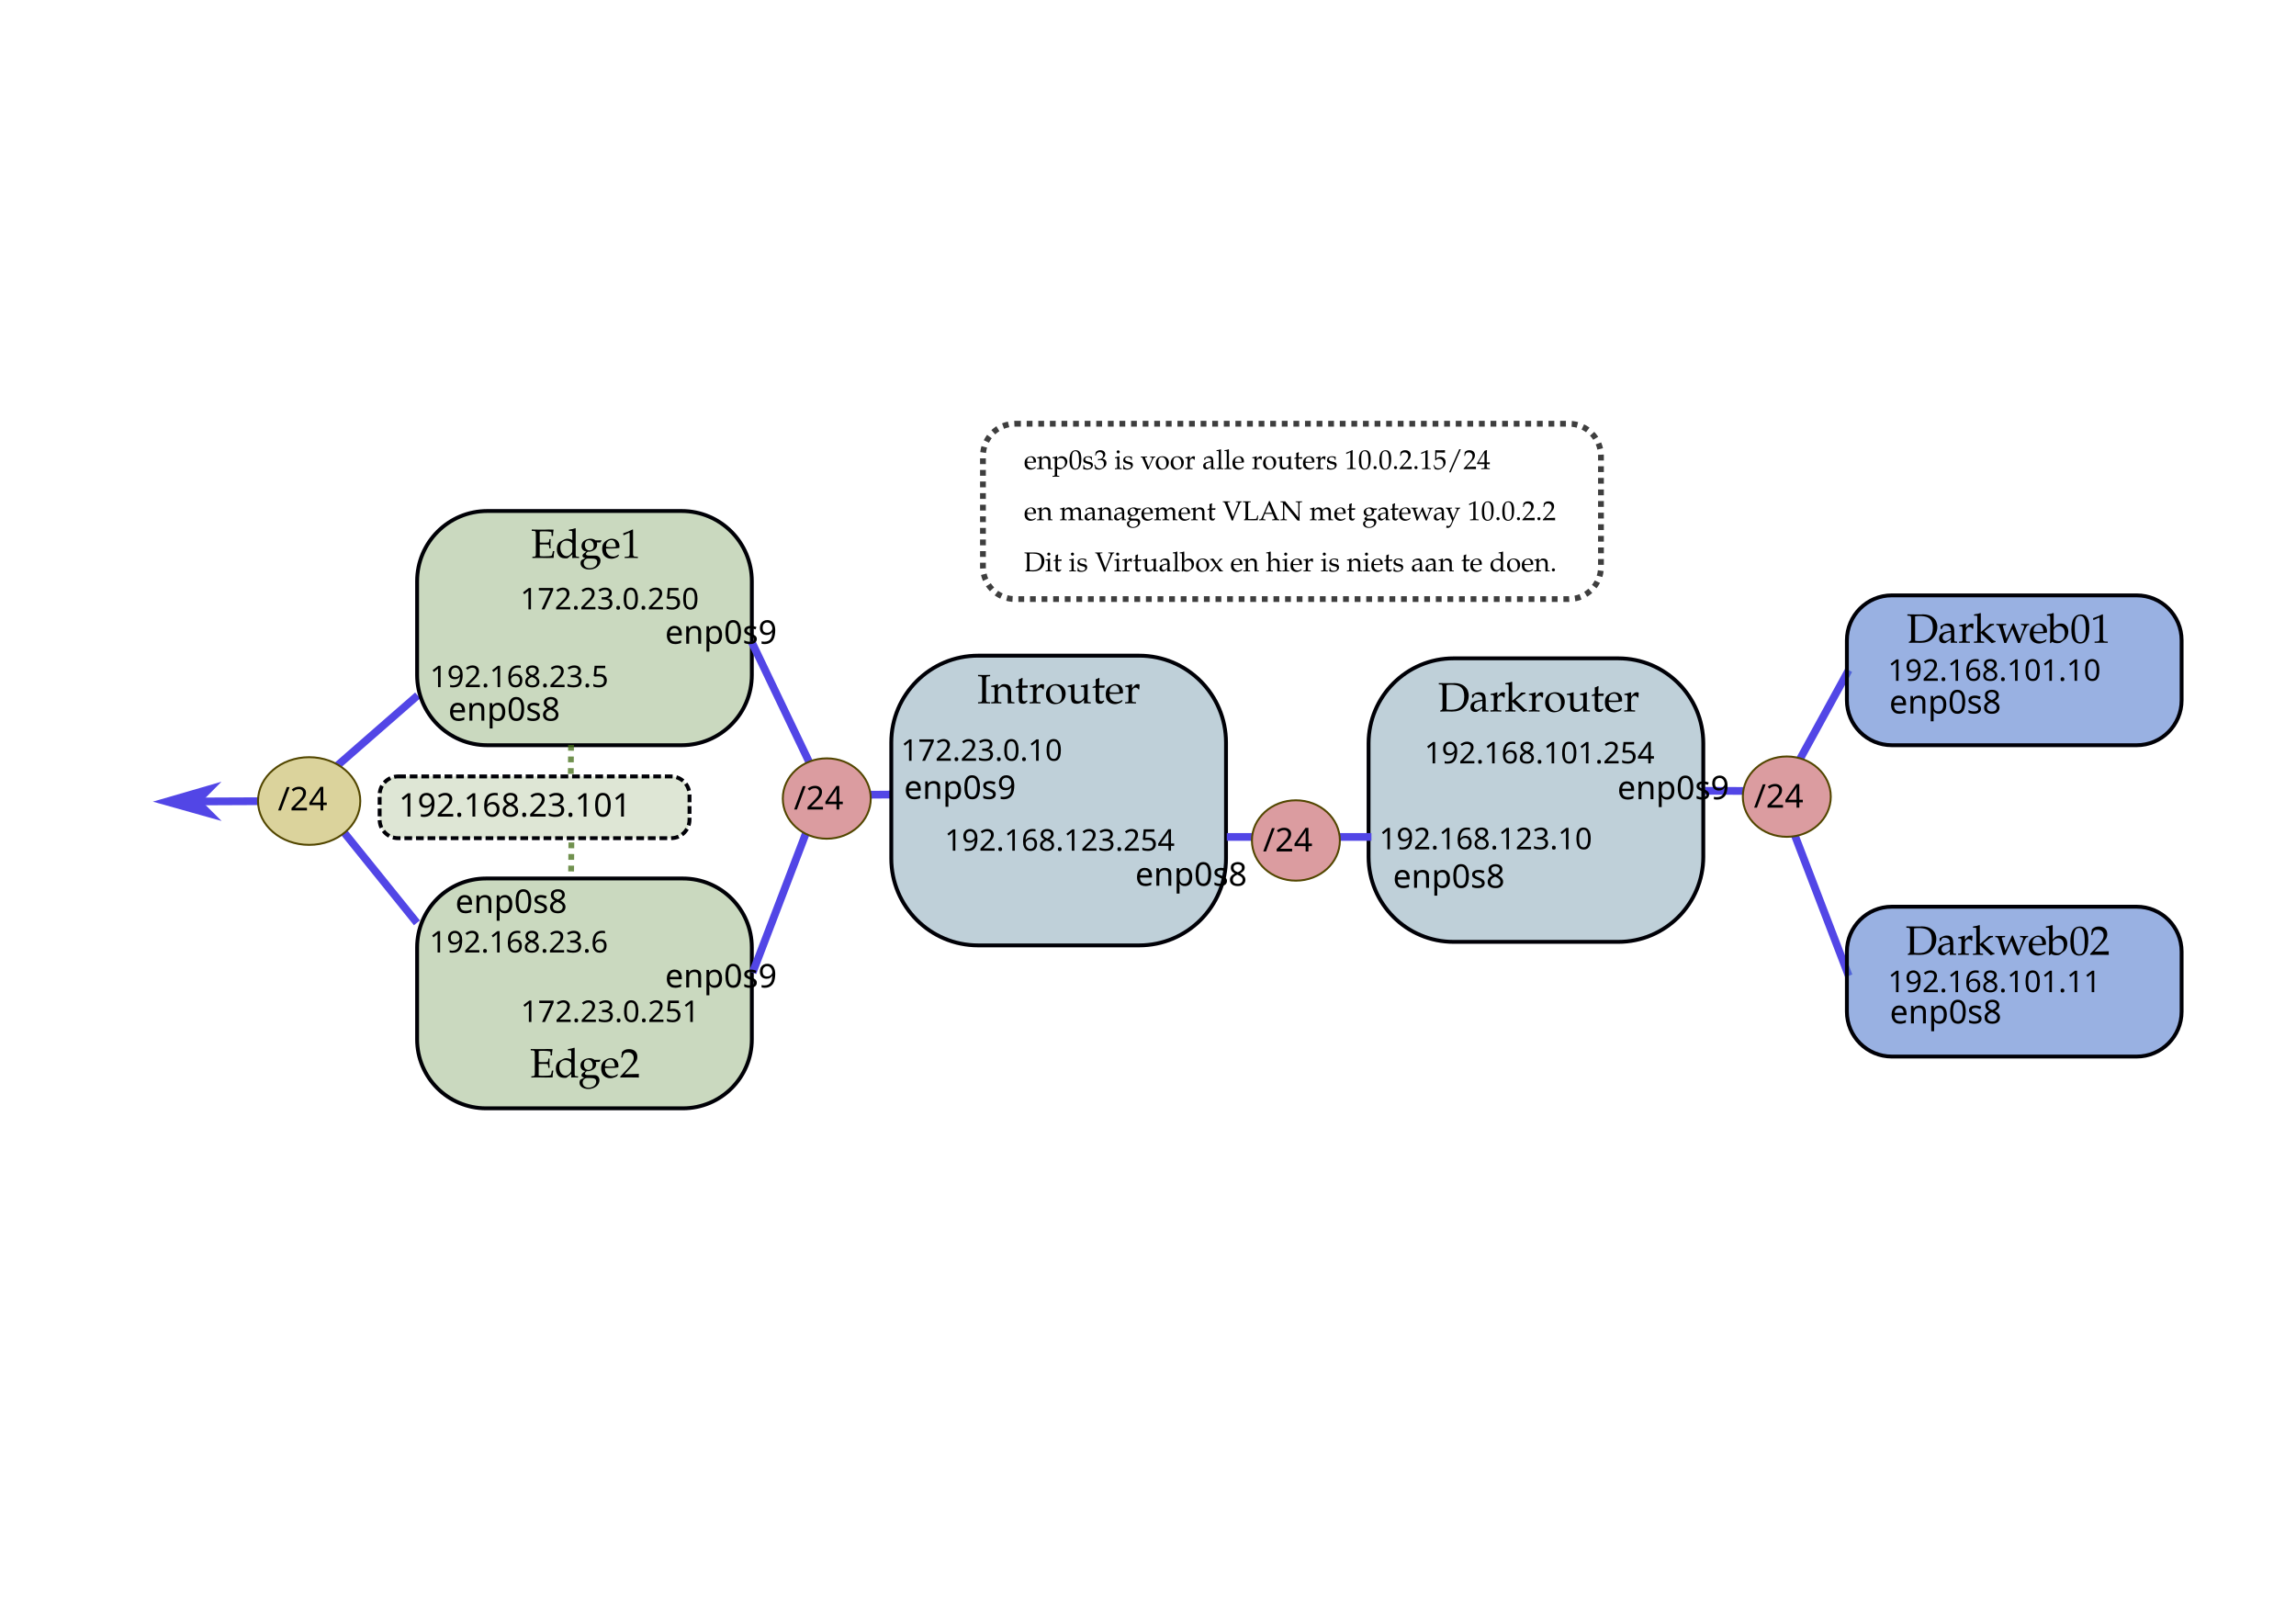
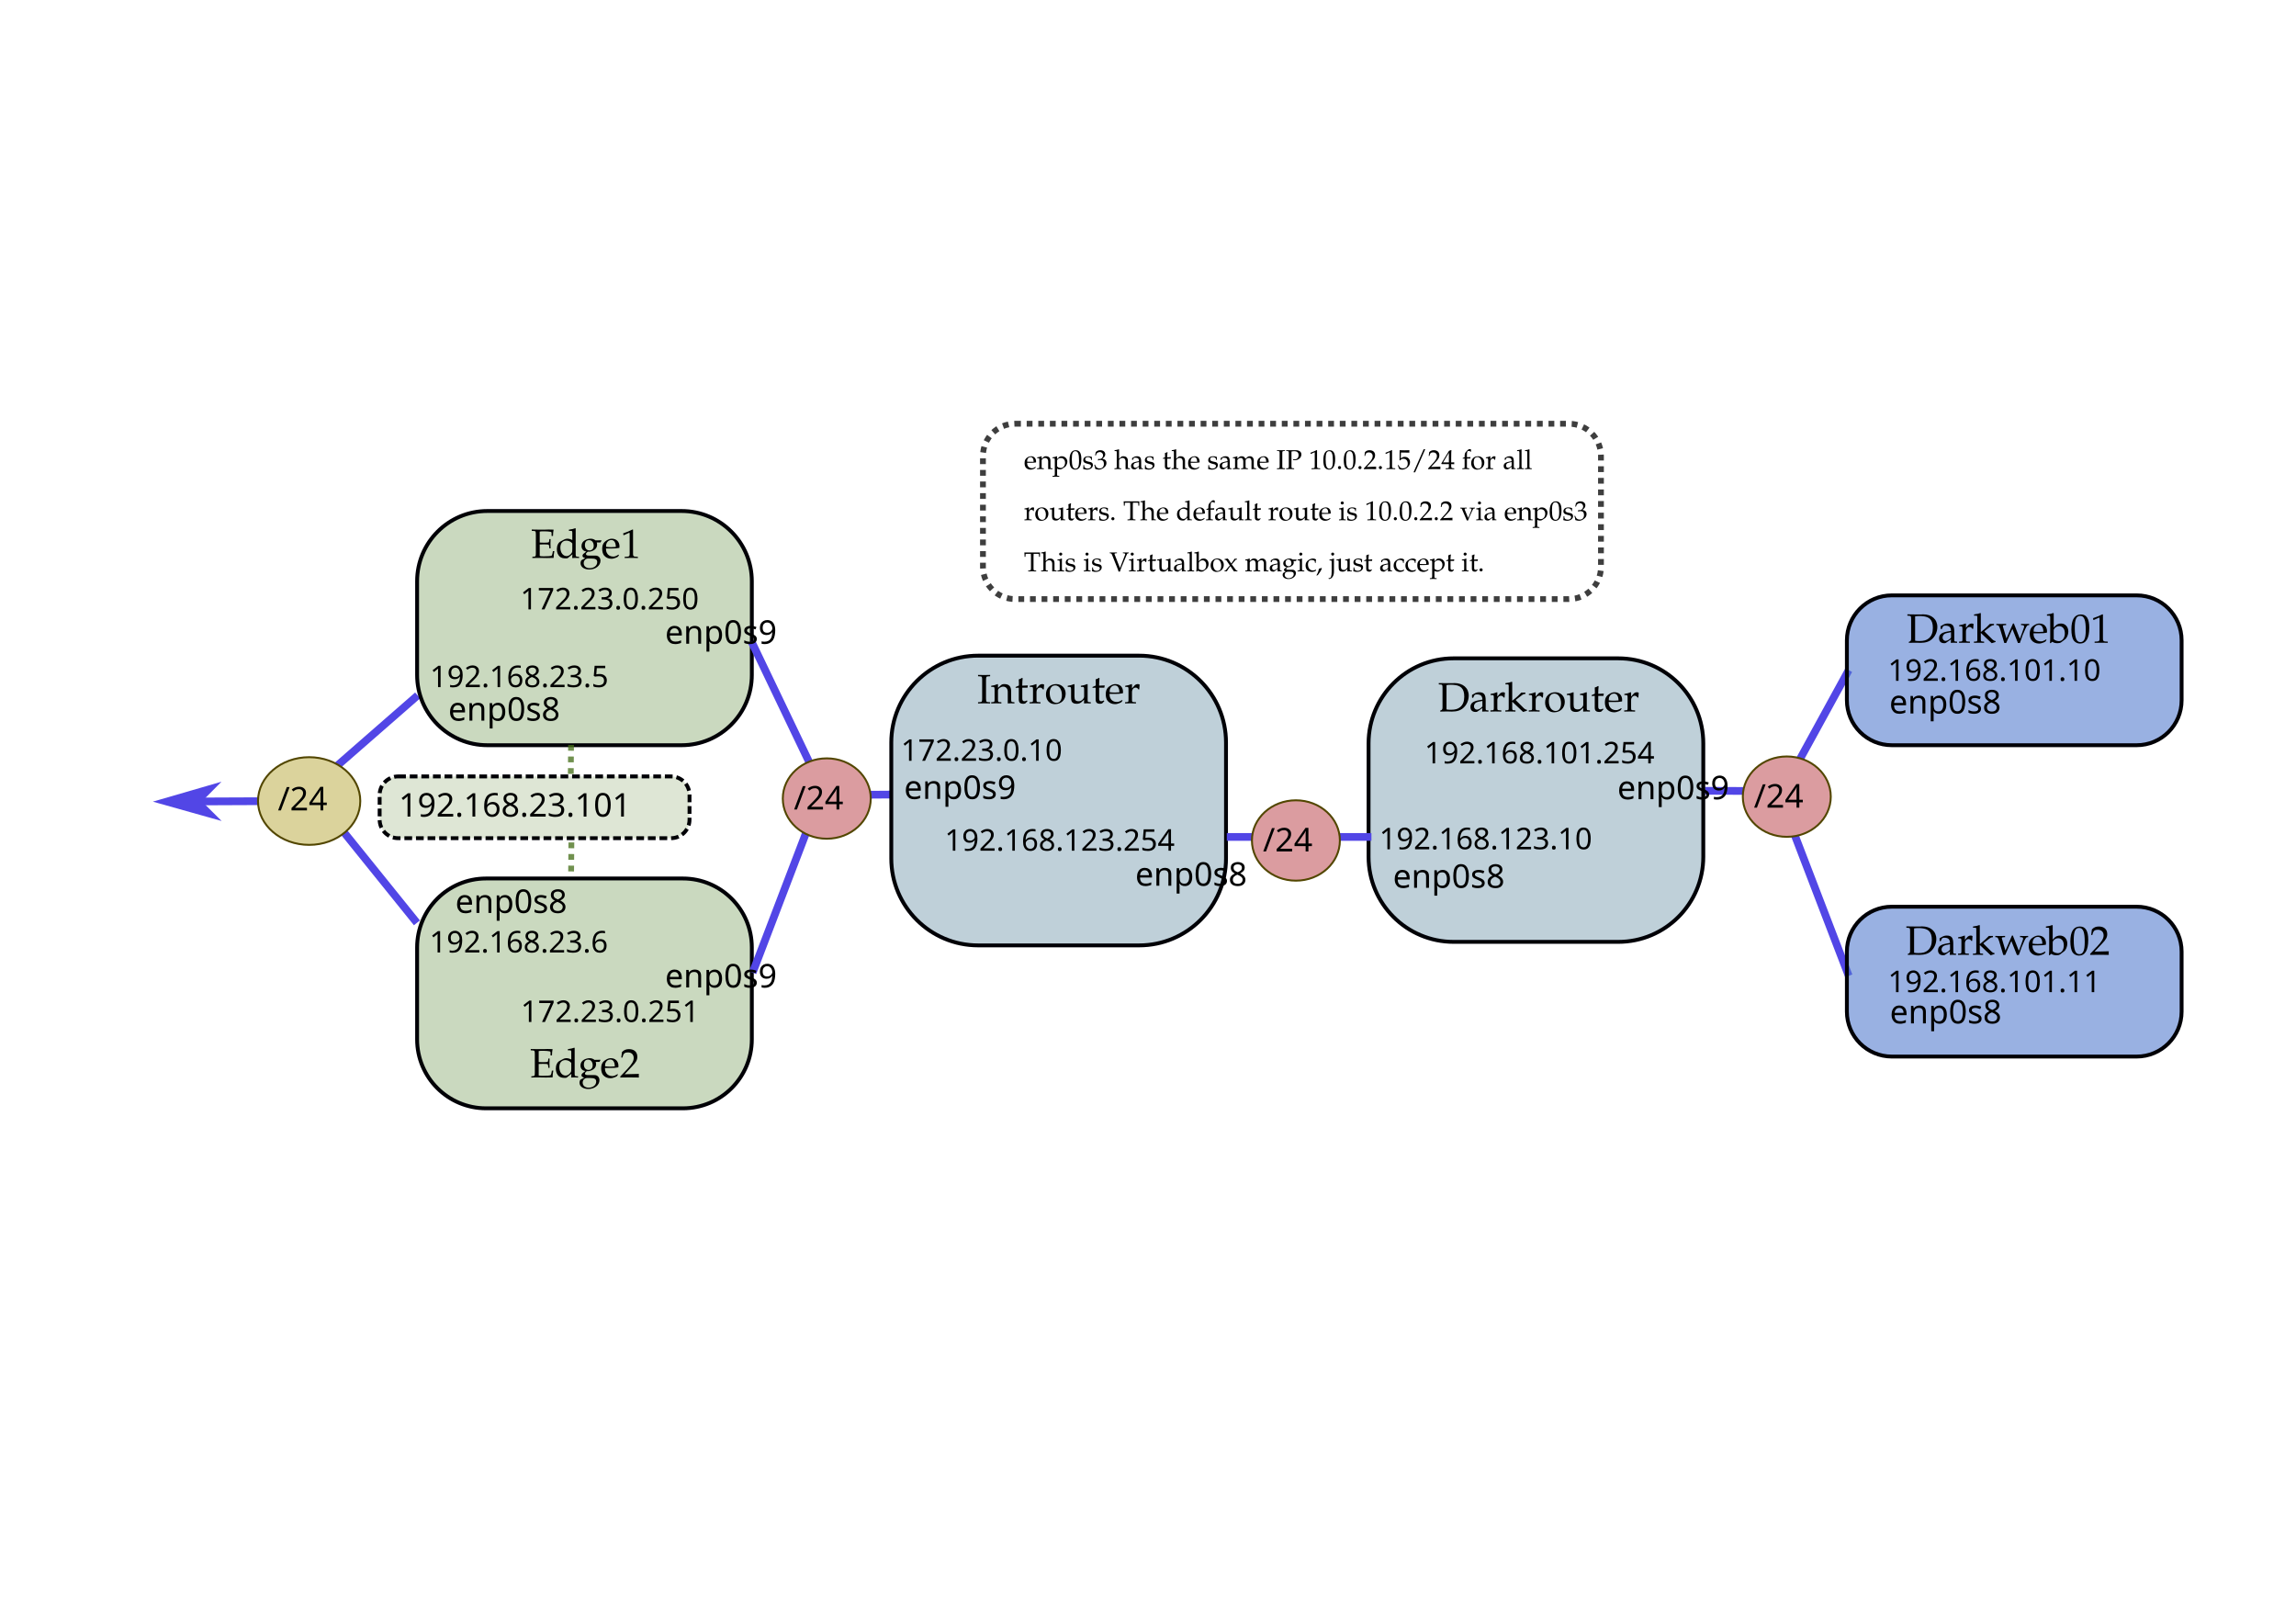
<svg xmlns="http://www.w3.org/2000/svg" width="297mm" height="210mm" viewBox="0 0 297 210" version="1.1" id="svg8">
  <defs id="defs2">
    <marker orient="auto" refY="0.0" refX="0.0" id="Arrow2Sstart" style="overflow:visible">
      <path id="path4586" style="fill-rule:evenodd;stroke-width:0.625;stroke-linejoin:round;stroke:#5246e6;stroke-opacity:1;fill:#5246e6;fill-opacity:1" d="M 8.719,4.034 L -2.207,0.016 L 8.719,-4.002 C 6.973,-1.63 6.983,1.616 8.719,4.034 z " transform="scale(0.3) translate(-2.3,0)" />
    </marker>
    <marker orient="auto" refY="0.0" refX="0.0" id="Arrow1Mstart" style="overflow:visible">
      <path id="path4562" d="M 0.0,0.0 L 5.0,-5.0 L -12.5,0.0 L 5.0,5.0 L 0.0,0.0 z " style="fill-rule:evenodd;stroke:#5246e6;stroke-width:1pt;stroke-opacity:1;fill:#5246e6;fill-opacity:1" transform="scale(0.4) translate(10,0)" />
    </marker>
    <marker orient="auto" refY="0.0" refX="0.0" id="Arrow2Lend" style="overflow:visible;">
      <path id="path4577" style="fill-rule:evenodd;stroke-width:0.625;stroke-linejoin:round;stroke:#5246e6;stroke-opacity:1;fill:#5246e6;fill-opacity:1" d="M 8.719,4.034 L -2.207,0.016 L 8.719,-4.002 C 6.973,-1.63 6.983,1.616 8.719,4.034 z " transform="scale(1.1) rotate(180) translate(1,0)" />
    </marker>
    <marker orient="auto" refY="0.0" refX="0.0" id="marker4898" style="overflow:visible">
      <path id="path4896" style="fill-rule:evenodd;stroke-width:0.625;stroke-linejoin:round;stroke:#5246e6;stroke-opacity:1;fill:#5246e6;fill-opacity:1" d="M 8.719,4.034 L -2.207,0.016 L 8.719,-4.002 C 6.973,-1.63 6.983,1.616 8.719,4.034 z " transform="scale(1.1) translate(1,0)" />
    </marker>
    <marker orient="auto" refY="0.0" refX="0.0" id="Arrow2Lstart" style="overflow:visible">
      <path id="path4574" style="fill-rule:evenodd;stroke-width:0.625;stroke-linejoin:round;stroke:#5246e6;stroke-opacity:1;fill:#5246e6;fill-opacity:1" d="M 8.719,4.034 L -2.207,0.016 L 8.719,-4.002 C 6.973,-1.63 6.983,1.616 8.719,4.034 z " transform="scale(1.1) translate(1,0)" />
    </marker>
    <marker orient="auto" refY="0.0" refX="0.0" id="Arrow1Lstart" style="overflow:visible">
      <path id="path4556" d="M 0.0,0.0 L 5.0,-5.0 L -12.5,0.0 L 5.0,5.0 L 0.0,0.0 z " style="fill-rule:evenodd;stroke:#5246e6;stroke-width:1pt;stroke-opacity:1;fill:#5246e6;fill-opacity:1" transform="scale(0.8) translate(12.5,0)" />
    </marker>
    <marker orient="auto" refY="0.0" refX="0.0" id="Arrow1Lend" style="overflow:visible;">
      <path id="path4559" d="M 0.0,0.0 L 5.0,-5.0 L -12.5,0.0 L 5.0,5.0 L 0.0,0.0 z " style="fill-rule:evenodd;stroke:#5246e6;stroke-width:1pt;stroke-opacity:1;fill:#5246e6;fill-opacity:1" transform="scale(0.8) rotate(180) translate(12.5,0)" />
    </marker>
  </defs>
  <g id="layer1" transform="translate(0,-87)">
    <path style="fill:none;stroke:#5246e6;stroke-width:1;stroke-linecap:butt;stroke-linejoin:miter;stroke-miterlimit:4;stroke-dasharray:none;stroke-opacity:1" d="m 230.223,189.962 8.918,23.246" id="path4548" />
    <rect style="fill:#5078cd;fill-opacity:0.582;stroke:#000006;stroke-width:0.5;stroke-miterlimit:4;stroke-dasharray:none;stroke-opacity:1" id="rect4485-46-1" width="43.298" height="19.38" x="238.905" y="204.268" ry="5.814" />
    <rect style="fill:#aabd91;fill-opacity:0.38;stroke:#000006;stroke-width:0.5;stroke-miterlimit:4;stroke-dasharray:1, 0.5;stroke-dashoffset:0;stroke-opacity:1" id="rect4485-1" width="40.085" height="7.99" x="49.108" y="187.417" ry="2.397" />
    <path style="fill:none;stroke:#5246e6;stroke-width:1;stroke-linecap:butt;stroke-linejoin:miter;stroke-miterlimit:4;stroke-dasharray:none;stroke-opacity:1" d="m 54.028,176.939 -13.975,12.203 13.879,17.212" id="path4550" />
    <path style="fill:none;stroke:#5246e6;stroke-width:1;stroke-linecap:butt;stroke-linejoin:miter;stroke-miterlimit:4;stroke-dasharray:none;stroke-opacity:1;marker-start:url(#Arrow1Mstart)" d="m 21.742,190.671 16.05,-0.067" id="path4544-1-9" />
    <path style="fill:none;stroke:#5246e6;stroke-width:1;stroke-linecap:butt;stroke-linejoin:miter;stroke-miterlimit:4;stroke-dasharray:none;stroke-opacity:1" d="m 230.223,189.944 8.918,-16.274" id="path4546" />
    <path style="fill:none;stroke:#5246e6;stroke-width:1;stroke-linecap:butt;stroke-linejoin:miter;stroke-miterlimit:4;stroke-dasharray:none;stroke-opacity:1" d="m 220.545,189.277 9.221,0.033" id="path4544-9" />
    <path style="fill:none;stroke:#5246e6;stroke-width:1;stroke-linecap:butt;stroke-linejoin:miter;stroke-miterlimit:4;stroke-dasharray:none;stroke-opacity:1" d="m 105.863,189.83 9.588,-0.067" id="path4544-1" />
    <rect style="fill:#a3bd91;fill-opacity:0.582;stroke:#000006;stroke-width:0.5;stroke-miterlimit:4;stroke-dasharray:none;stroke-opacity:1" id="rect4485" width="43.298" height="30.291" x="53.955" y="153.09" ry="9.087" />
    <rect style="fill:#a3bd91;fill-opacity:0.582;stroke:#000006;stroke-width:0.5;stroke-miterlimit:4;stroke-dasharray:none;stroke-opacity:1" id="rect4485-8" width="43.298" height="29.724" x="53.955" y="200.619" ry="8.917" />
    <rect style="fill:#91adbd;fill-opacity:0.582;stroke:#000006;stroke-width:0.5;stroke-miterlimit:4;stroke-dasharray:none;stroke-opacity:1" id="rect4485-4" width="43.298" height="37.472" x="115.293" y="171.799" ry="11.242" />
    <rect style="fill:#91adbd;fill-opacity:0.582;stroke:#000006;stroke-width:0.5;stroke-miterlimit:4;stroke-dasharray:none;stroke-opacity:1" id="rect4485-7" width="43.298" height="36.669" x="177.032" y="172.146" ry="11.001" />
    <rect style="fill:#5078cd;fill-opacity:0.582;stroke:#000006;stroke-width:0.5;stroke-miterlimit:4;stroke-dasharray:none;stroke-opacity:1" id="rect4485-46" width="43.298" height="19.38" x="238.905" y="164.001" ry="5.814" />
    <path style="fill:none;stroke:#5246e6;stroke-width:1;stroke-linecap:butt;stroke-linejoin:miter;stroke-miterlimit:4;stroke-dasharray:none;stroke-opacity:1" d="m 97.357,212.799 9.036,-23.639 -9.171,-19.156" id="path4540" />
    <path style="fill:none;stroke:#5246e6;stroke-width:1;stroke-linecap:butt;stroke-linejoin:miter;stroke-miterlimit:4;stroke-dasharray:none;stroke-opacity:1" d="m 158.693,195.245 h 18.709" id="path4544" />
    <text xml:space="preserve" style="font-style:normal;font-weight:normal;font-size:10.583px;line-height:6.615px;font-family:sans-serif;letter-spacing:0px;word-spacing:0px;fill:#000000;fill-opacity:1;stroke:none;stroke-width:0.265" x="68.675" y="159.153" id="text4554">
      <tspan id="tspan4552" x="68.675" y="159.153" style="font-style:normal;font-variant:normal;font-weight:normal;font-stretch:normal;font-size:5.292px;font-family:'Palatino Linotype';-inkscape-font-specification:'Palatino Linotype';stroke-width:0.265">Edge1</tspan>
    </text>
    <text xml:space="preserve" style="font-style:normal;font-weight:normal;font-size:10.583px;line-height:6.615px;font-family:sans-serif;letter-spacing:0px;word-spacing:0px;fill:#000000;fill-opacity:1;stroke:none;stroke-width:0.265" x="68.542" y="226.345" id="text4554-5">
      <tspan id="tspan4552-5" x="68.542" y="226.345" style="font-style:normal;font-variant:normal;font-weight:normal;font-stretch:normal;font-size:5.292px;font-family:'Palatino Linotype';-inkscape-font-specification:'Palatino Linotype';stroke-width:0.265">Edge2</tspan>
    </text>
    <text xml:space="preserve" style="font-style:normal;font-weight:normal;font-size:10.583px;line-height:6.615px;font-family:sans-serif;letter-spacing:0px;word-spacing:0px;fill:#000000;fill-opacity:1;stroke:none;stroke-width:0.265" x="126.406" y="177.96" id="text4554-1">
      <tspan id="tspan4552-8" x="126.406" y="177.96" style="font-style:normal;font-variant:normal;font-weight:normal;font-stretch:normal;font-size:5.292px;font-family:'Palatino Linotype';-inkscape-font-specification:'Palatino Linotype';stroke-width:0.265">Introuter</tspan>
    </text>
    <text xml:space="preserve" style="font-style:normal;font-weight:normal;font-size:10.583px;line-height:6.615px;font-family:sans-serif;letter-spacing:0px;word-spacing:0px;fill:#000000;fill-opacity:1;stroke:none;stroke-width:0.265" x="186.002" y="179.013" id="text4554-0">
      <tspan id="tspan4552-2" x="186.002" y="179.013" style="font-style:normal;font-variant:normal;font-weight:normal;font-stretch:normal;font-size:5.292px;font-family:'Palatino Linotype';-inkscape-font-specification:'Palatino Linotype';stroke-width:0.265">Darkrouter</tspan>
    </text>
    <text xml:space="preserve" style="font-style:normal;font-weight:normal;font-size:10.583px;line-height:6.615px;font-family:sans-serif;letter-spacing:0px;word-spacing:0px;fill:#000000;fill-opacity:1;stroke:none;stroke-width:0.265" x="246.49" y="210.486" id="text4554-2-7">
      <tspan id="tspan4552-0-7" x="246.49" y="210.486" style="font-style:normal;font-variant:normal;font-weight:normal;font-stretch:normal;font-size:5.292px;font-family:'Palatino Linotype';-inkscape-font-specification:'Palatino Linotype';stroke-width:0.265">Darkweb02</tspan>
    </text>
    <text xml:space="preserve" style="font-style:normal;font-weight:normal;font-size:10.583px;line-height:6.615px;font-family:sans-serif;letter-spacing:0px;word-spacing:0px;fill:#000000;fill-opacity:1;stroke:none;stroke-width:0.265" x="246.623" y="170.128" id="text4554-2-3">
      <tspan id="tspan4552-0-3" x="246.623" y="170.128" style="font-style:normal;font-variant:normal;font-weight:normal;font-stretch:normal;font-size:5.292px;font-family:'Palatino Linotype';-inkscape-font-specification:'Palatino Linotype';stroke-width:0.265">Darkweb01</tspan>
    </text>
    <ellipse style="opacity:1;fill:#db9ca0;fill-opacity:1;stroke:#524600;stroke-width:0.25;stroke-miterlimit:4;stroke-dasharray:none;stroke-opacity:1" id="path4642" cx="106.948" cy="190.278" rx="5.689" ry="5.197" />
    <ellipse style="opacity:1;fill:#dbd39c;fill-opacity:1;stroke:#524600;stroke-width:0.25;stroke-miterlimit:4;stroke-dasharray:none;stroke-opacity:1" id="path4642-1" cx="39.99" cy="190.6" rx="6.615" ry="5.67" />
    <text xml:space="preserve" style="font-style:normal;font-weight:normal;font-size:10.583px;line-height:6.615px;font-family:sans-serif;letter-spacing:0px;word-spacing:0px;fill:#000000;fill-opacity:1;stroke:none;stroke-width:0.265" x="55.618" y="175.873" id="text4554-2-0">
      <tspan id="tspan4552-0-4" x="55.618" y="175.873" style="font-style:normal;font-variant:normal;font-weight:normal;font-stretch:normal;font-size:3.881px;font-family:'PT Mono';-inkscape-font-specification:'PT Mono';stroke-width:0.265">192.168.23.5</tspan>
    </text>
    <text xml:space="preserve" style="font-style:normal;font-weight:normal;font-size:10.583px;line-height:6.615px;font-family:sans-serif;letter-spacing:0px;word-spacing:0px;fill:#000000;fill-opacity:1;stroke:none;stroke-width:0.265" x="67.307" y="165.812" id="text4554-2-0-1">
      <tspan id="tspan4552-0-4-4" x="67.307" y="165.812" style="font-style:normal;font-variant:normal;font-weight:normal;font-stretch:normal;font-size:3.881px;font-family:'PT Mono';-inkscape-font-specification:'PT Mono';stroke-width:0.265">172.23.0.250</tspan>
    </text>
    <text xml:space="preserve" style="font-style:normal;font-weight:normal;font-size:10.583px;line-height:6.615px;font-family:sans-serif;letter-spacing:0px;word-spacing:0px;fill:#000000;fill-opacity:1;stroke:none;stroke-width:0.265" x="55.554" y="210.19" id="text4554-2-0-6">
      <tspan id="tspan4552-0-4-3" x="55.554" y="210.19" style="font-style:normal;font-variant:normal;font-weight:normal;font-stretch:normal;font-size:3.881px;font-family:'PT Mono';-inkscape-font-specification:'PT Mono';stroke-width:0.265">192.168.23.6</tspan>
    </text>
    <text xml:space="preserve" style="font-style:normal;font-weight:normal;font-size:10.583px;line-height:6.615px;font-family:sans-serif;letter-spacing:0px;word-spacing:0px;fill:#000000;fill-opacity:1;stroke:none;stroke-width:0.265" x="67.363" y="219.179" id="text4554-2-0-1-2">
      <tspan id="tspan4552-0-4-4-6" x="67.363" y="219.179" style="font-style:normal;font-variant:normal;font-weight:normal;font-stretch:normal;font-size:3.881px;font-family:'PT Mono';-inkscape-font-specification:'PT Mono';stroke-width:0.265">172.23.0.251</tspan>
    </text>
    <text xml:space="preserve" style="font-style:normal;font-weight:normal;font-size:10.583px;line-height:6.615px;font-family:sans-serif;letter-spacing:0px;word-spacing:0px;fill:#000000;fill-opacity:1;stroke:none;stroke-width:0.265" x="116.541" y="185.395" id="text4554-2-0-0">
      <tspan id="tspan4552-0-4-0" x="116.541" y="185.395" style="font-style:normal;font-variant:normal;font-weight:normal;font-stretch:normal;font-size:3.881px;font-family:'PT Mono';-inkscape-font-specification:'PT Mono';stroke-width:0.265">172.23.0.10</tspan>
    </text>
    <text xml:space="preserve" style="font-style:normal;font-weight:normal;font-size:10.583px;line-height:6.615px;font-family:sans-serif;letter-spacing:0px;word-spacing:0px;fill:#000000;fill-opacity:1;stroke:none;stroke-width:0.265" x="122.202" y="197.029" id="text4554-2-0-1-8">
      <tspan id="tspan4552-0-4-4-2" x="122.202" y="197.029" style="font-style:normal;font-variant:normal;font-weight:normal;font-stretch:normal;font-size:3.881px;font-family:'PT Mono';-inkscape-font-specification:'PT Mono';stroke-width:0.265">192.168.123.254</tspan>
    </text>
    <text xml:space="preserve" style="font-style:normal;font-weight:normal;font-size:10.583px;line-height:6.615px;font-family:sans-serif;letter-spacing:0px;word-spacing:0px;fill:#000000;fill-opacity:1;stroke:none;stroke-width:0.265" x="51.577" y="192.611" id="text4554-2-0-2">
      <tspan id="tspan4552-0-4-36" x="51.577" y="192.611" style="font-style:normal;font-variant:normal;font-weight:normal;font-stretch:normal;font-size:4.233px;font-family:'PT Mono';-inkscape-font-specification:'PT Mono';stroke-width:0.265">192.168.23.101</tspan>
    </text>
    <path style="opacity:0.757;fill:#5f5e49;fill-opacity:0.69;stroke:#446e17;stroke-width:0.75;stroke-linecap:butt;stroke-linejoin:miter;stroke-miterlimit:4;stroke-dasharray:0.75, 0.75;stroke-dashoffset:0;stroke-opacity:1" d="m 73.911,195.955 -0.004,0.403 -0.033,3.704" id="path4544-1-94" />
    <path style="opacity:0.757;fill:#5f5e49;fill-opacity:0.69;stroke:#446e17;stroke-width:0.75;stroke-linecap:butt;stroke-linejoin:miter;stroke-miterlimit:4;stroke-dasharray:0.75, 0.75;stroke-dashoffset:0;stroke-opacity:1" d="m 73.868,183.345 -0.004,0.403 -0.033,3.704" id="path4544-1-94-2" />
    <text xml:space="preserve" style="font-style:normal;font-weight:normal;font-size:4.233px;line-height:6.615px;font-family:sans-serif;letter-spacing:0px;word-spacing:0px;fill:#000000;fill-opacity:1;stroke:none;stroke-width:0.265" x="99.219" y="125.777" id="text5483">
      <tspan id="tspan5481" x="99.219" y="130.184" style="stroke-width:0.265" />
    </text>
    <text xml:space="preserve" style="font-style:normal;font-weight:normal;font-size:10.583px;line-height:6.615px;font-family:sans-serif;letter-spacing:0px;word-spacing:0px;fill:#000000;fill-opacity:1;stroke:none;stroke-width:0.265" x="102.679" y="191.697" id="text4554-2-0-0-9-5">
      <tspan id="tspan4552-0-4-0-5-0" x="102.679" y="191.697" style="font-style:normal;font-variant:normal;font-weight:normal;font-stretch:normal;font-size:4.233px;font-family:'PT Mono';-inkscape-font-specification:'PT Mono';stroke-width:0.265">/24</tspan>
    </text>
    <ellipse style="opacity:1;fill:#db9ca0;fill-opacity:1;stroke:#524600;stroke-width:0.25;stroke-miterlimit:4;stroke-dasharray:none;stroke-opacity:1" id="path4642-7" cx="167.632" cy="195.702" rx="5.689" ry="5.197" />
    <text xml:space="preserve" style="font-style:normal;font-weight:normal;font-size:10.583px;line-height:6.615px;font-family:sans-serif;letter-spacing:0px;word-spacing:0px;fill:#000000;fill-opacity:1;stroke:none;stroke-width:0.265" x="163.363" y="197.121" id="text4554-2-0-0-9-5-5">
      <tspan id="tspan4552-0-4-0-5-0-6" x="163.363" y="197.121" style="font-style:normal;font-variant:normal;font-weight:normal;font-stretch:normal;font-size:4.233px;font-family:'PT Mono';-inkscape-font-specification:'PT Mono';stroke-width:0.265">/24</tspan>
    </text>
    <ellipse style="opacity:1;fill:#db9ca0;fill-opacity:1;stroke:#524600;stroke-width:0.25;stroke-miterlimit:4;stroke-dasharray:none;stroke-opacity:1" id="path4642-4" cx="231.132" cy="190.033" rx="5.689" ry="5.197" />
    <text xml:space="preserve" style="font-style:normal;font-weight:normal;font-size:10.583px;line-height:6.615px;font-family:sans-serif;letter-spacing:0px;word-spacing:0px;fill:#000000;fill-opacity:1;stroke:none;stroke-width:0.265" x="226.863" y="191.451" id="text4554-2-0-0-9-5-0">
      <tspan id="tspan4552-0-4-0-5-0-64" x="226.863" y="191.451" style="font-style:normal;font-variant:normal;font-weight:normal;font-stretch:normal;font-size:4.233px;font-family:'PT Mono';-inkscape-font-specification:'PT Mono';stroke-width:0.265">/24</tspan>
    </text>
    <text xml:space="preserve" style="font-style:normal;font-weight:normal;font-size:10.583px;line-height:6.615px;font-family:sans-serif;letter-spacing:0px;word-spacing:0px;fill:#000000;fill-opacity:1;stroke:none;stroke-width:0.265" x="35.928" y="191.81" id="text4554-2-0-0-9-5-3">
      <tspan id="tspan4552-0-4-0-5-0-0" x="35.928" y="191.81" style="font-style:normal;font-variant:normal;font-weight:normal;font-stretch:normal;font-size:4.233px;font-family:'PT Mono';-inkscape-font-specification:'PT Mono';stroke-width:0.265">/24</tspan>
    </text>
    <text xml:space="preserve" style="font-style:normal;font-weight:normal;font-size:10.583px;line-height:6.615px;font-family:sans-serif;letter-spacing:0px;word-spacing:0px;fill:#000000;fill-opacity:1;stroke:none;stroke-width:0.265" x="184.264" y="185.735" id="text4554-2-0-0-2">
      <tspan id="tspan4552-0-4-0-8" x="184.264" y="185.735" style="font-style:normal;font-variant:normal;font-weight:normal;font-stretch:normal;font-size:3.881px;font-family:'PT Mono';-inkscape-font-specification:'PT Mono';stroke-width:0.265">192.168.101.254</tspan>
    </text>
    <text xml:space="preserve" style="font-style:normal;font-weight:normal;font-size:10.583px;line-height:6.615px;font-family:sans-serif;letter-spacing:0px;word-spacing:0px;fill:#000000;fill-opacity:1;stroke:none;stroke-width:0.265" x="178.417" y="196.84" id="text4554-2-0-1-8-5">
      <tspan id="tspan4552-0-4-4-2-3" x="178.417" y="196.84" style="font-style:normal;font-variant:normal;font-weight:normal;font-stretch:normal;font-size:3.881px;font-family:'PT Mono';-inkscape-font-specification:'PT Mono';stroke-width:0.265">192.168.123.10</tspan>
    </text>
    <text xml:space="preserve" style="font-style:normal;font-weight:normal;font-size:10.583px;line-height:6.615px;font-family:sans-serif;letter-spacing:0px;word-spacing:0px;fill:#000000;fill-opacity:1;stroke:none;stroke-width:0.265" x="244.209" y="175.049" id="text4554-2-0-0-2-5">
      <tspan id="tspan4552-0-4-0-8-6" x="244.209" y="175.049" style="font-style:normal;font-variant:normal;font-weight:normal;font-stretch:normal;font-size:3.881px;font-family:'PT Mono';-inkscape-font-specification:'PT Mono';stroke-width:0.265">192.168.101.10</tspan>
    </text>
    <text xml:space="preserve" style="font-style:normal;font-weight:normal;font-size:10.583px;line-height:6.615px;font-family:sans-serif;letter-spacing:0px;word-spacing:0px;fill:#000000;fill-opacity:1;stroke:none;stroke-width:0.265" x="244.209" y="215.316" id="text4554-2-0-0-2-5-5">
      <tspan id="tspan4552-0-4-0-8-6-7" x="244.209" y="215.316" style="font-style:normal;font-variant:normal;font-weight:normal;font-stretch:normal;font-size:3.881px;font-family:'PT Mono';-inkscape-font-specification:'PT Mono';stroke-width:0.265">192.168.101.11</tspan>
    </text>
    <rect style="opacity:0.757;fill:none;fill-opacity:0.582;stroke:#000000;stroke-width:0.75;stroke-miterlimit:4;stroke-dasharray:0.75, 0.75;stroke-dashoffset:0;stroke-opacity:1" id="rect5663" width="79.942" height="22.679" x="127.151" y="141.803" ry="4.158" />
    <text xml:space="preserve" style="font-style:normal;font-weight:normal;font-size:3.528px;line-height:6.615px;font-family:sans-serif;letter-spacing:0px;word-spacing:0px;fill:#000000;fill-opacity:1;stroke:none;stroke-width:0.265" x="132.443" y="147.662" id="text5667">
-       <tspan x="132.443" y="147.662" style="font-style:normal;font-variant:normal;font-weight:normal;font-stretch:normal;font-size:3.528px;line-height:5.203px;font-family:'Palatino Linotype';-inkscape-font-specification:'Palatino Linotype';writing-mode:lr-tb;stroke-width:0.265" id="tspan5669">enp0s3 is voor alle routers 10.0.2.15/24</tspan>
-       <tspan x="132.443" y="154.276" style="font-style:normal;font-variant:normal;font-weight:normal;font-stretch:normal;font-size:3.528px;line-height:5.203px;font-family:'Palatino Linotype';-inkscape-font-specification:'Palatino Linotype';writing-mode:lr-tb;stroke-width:0.265" id="tspan5675">en management VLAN met gateway 10.0.2.2</tspan>
-       <tspan x="132.443" y="160.891" style="font-style:normal;font-variant:normal;font-weight:normal;font-stretch:normal;font-size:3.528px;line-height:5.203px;font-family:'Palatino Linotype';-inkscape-font-specification:'Palatino Linotype';writing-mode:lr-tb;stroke-width:0.265" id="tspan5671">Dit is Virtualbox en hier is niets aan te doen.</tspan>
+       <tspan x="132.443" y="147.662" style="font-style:normal;font-variant:normal;font-weight:normal;font-stretch:normal;font-size:3.528px;line-height:5.203px;font-family:'Palatino Linotype';-inkscape-font-specification:'Palatino Linotype';writing-mode:lr-tb;stroke-width:0.265" id="tspan5669">enp0s3 has the same IP 10.0.2.15/24 for all </tspan>
+       <tspan x="132.443" y="154.276" style="font-style:normal;font-variant:normal;font-weight:normal;font-stretch:normal;font-size:3.528px;line-height:5.203px;font-family:'Palatino Linotype';-inkscape-font-specification:'Palatino Linotype';writing-mode:lr-tb;stroke-width:0.265" id="tspan5675">routers. The default route is 10.0.2.2 via enp0s3</tspan>
+       <tspan x="132.443" y="160.891" style="font-style:normal;font-variant:normal;font-weight:normal;font-stretch:normal;font-size:3.528px;line-height:5.203px;font-family:'Palatino Linotype';-inkscape-font-specification:'Palatino Linotype';writing-mode:lr-tb;stroke-width:0.265" id="tspan5671">This is Virtualbox magic, just accept it.</tspan>
    </text>
    <text xml:space="preserve" style="font-style:normal;font-weight:normal;font-size:4.233px;line-height:2.822px;font-family:sans-serif;letter-spacing:0px;word-spacing:0px;fill:#000000;fill-opacity:1;stroke:none;stroke-width:0.265" x="180.181" y="201.82" id="text4610-6">
      <tspan x="180.181" y="201.82" style="font-style:normal;font-variant:normal;font-weight:normal;font-stretch:normal;font-size:4.233px;line-height:2.822px;font-family:'Tw Cen MT Condensed';-inkscape-font-specification:'Tw Cen MT Condensed, ';stroke-width:0.265" id="tspan4612-8">enp0s8</tspan>
    </text>
    <text xml:space="preserve" style="font-style:normal;font-weight:normal;font-size:4.233px;line-height:2.822px;font-family:sans-serif;letter-spacing:0px;word-spacing:0px;fill:#000000;fill-opacity:1;stroke:none;stroke-width:0.265" x="209.21" y="190.367" id="text4610-2">
      <tspan x="209.21" y="190.367" style="font-style:normal;font-variant:normal;font-weight:normal;font-stretch:normal;font-size:4.233px;line-height:2.822px;font-family:'Tw Cen MT Condensed';-inkscape-font-specification:'Tw Cen MT Condensed, ';stroke-width:0.265" id="tspan4612-7">enp0s9</tspan>
    </text>
    <text xml:space="preserve" style="font-style:normal;font-weight:normal;font-size:4.233px;line-height:2.822px;font-family:sans-serif;letter-spacing:0px;word-spacing:0px;fill:#000000;fill-opacity:1;stroke:none;stroke-width:0.265" x="146.844" y="201.556" id="text4610-6-5">
      <tspan x="146.844" y="201.556" style="font-style:normal;font-variant:normal;font-weight:normal;font-stretch:normal;font-size:4.233px;line-height:2.822px;font-family:'Tw Cen MT Condensed';-inkscape-font-specification:'Tw Cen MT Condensed, ';stroke-width:0.265" id="tspan4612-8-3">enp0s8</tspan>
    </text>
    <text xml:space="preserve" style="font-style:normal;font-weight:normal;font-size:4.233px;line-height:2.822px;font-family:sans-serif;letter-spacing:0px;word-spacing:0px;fill:#000000;fill-opacity:1;stroke:none;stroke-width:0.265" x="116.943" y="190.33" id="text4610-2-9">
      <tspan x="116.943" y="190.33" style="font-style:normal;font-variant:normal;font-weight:normal;font-stretch:normal;font-size:4.233px;line-height:2.822px;font-family:'Tw Cen MT Condensed';-inkscape-font-specification:'Tw Cen MT Condensed, ';stroke-width:0.265" id="tspan4612-7-5">enp0s9</tspan>
    </text>
    <text xml:space="preserve" style="font-style:normal;font-weight:normal;font-size:4.233px;line-height:2.822px;font-family:sans-serif;letter-spacing:0px;word-spacing:0px;fill:#000000;fill-opacity:1;stroke:none;stroke-width:0.265" x="86.023" y="170.259" id="text4610-2-9-4">
      <tspan x="86.023" y="170.259" style="font-style:normal;font-variant:normal;font-weight:normal;font-stretch:normal;font-size:4.233px;line-height:2.822px;font-family:'Tw Cen MT Condensed';-inkscape-font-specification:'Tw Cen MT Condensed, ';stroke-width:0.265" id="tspan4612-7-5-9">enp0s9</tspan>
    </text>
    <text xml:space="preserve" style="font-style:normal;font-weight:normal;font-size:4.233px;line-height:2.822px;font-family:sans-serif;letter-spacing:0px;word-spacing:0px;fill:#000000;fill-opacity:1;stroke:none;stroke-width:0.265" x="86.023" y="214.708" id="text4610-2-9-4-2">
      <tspan x="86.023" y="214.708" style="font-style:normal;font-variant:normal;font-weight:normal;font-stretch:normal;font-size:4.233px;line-height:2.822px;font-family:'Tw Cen MT Condensed';-inkscape-font-specification:'Tw Cen MT Condensed, ';stroke-width:0.265" id="tspan4612-7-5-9-9">enp0s9</tspan>
    </text>
    <text xml:space="preserve" style="font-style:normal;font-weight:normal;font-size:4.233px;line-height:2.822px;font-family:sans-serif;letter-spacing:0px;word-spacing:0px;fill:#000000;fill-opacity:1;stroke:none;stroke-width:0.265" x="58.889" y="205.071" id="text4610-6-5-6">
      <tspan x="58.889" y="205.071" style="font-style:normal;font-variant:normal;font-weight:normal;font-stretch:normal;font-size:4.233px;line-height:2.822px;font-family:'Tw Cen MT Condensed';-inkscape-font-specification:'Tw Cen MT Condensed, ';stroke-width:0.265" id="tspan4612-8-3-2">enp0s8</tspan>
    </text>
    <text xml:space="preserve" style="font-style:normal;font-weight:normal;font-size:4.233px;line-height:2.822px;font-family:sans-serif;letter-spacing:0px;word-spacing:0px;fill:#000000;fill-opacity:1;stroke:none;stroke-width:0.265" x="57.982" y="180.2" id="text4610-6-5-5">
      <tspan x="57.982" y="180.2" style="font-style:normal;font-variant:normal;font-weight:normal;font-stretch:normal;font-size:4.233px;line-height:2.822px;font-family:'Tw Cen MT Condensed';-inkscape-font-specification:'Tw Cen MT Condensed, ';stroke-width:0.265" id="tspan4612-8-3-5">enp0s8</tspan>
    </text>
    <text xml:space="preserve" style="font-style:normal;font-weight:normal;font-size:4.233px;line-height:2.822px;font-family:sans-serif;letter-spacing:0px;word-spacing:0px;fill:#000000;fill-opacity:1;stroke:none;stroke-width:0.265" x="244.388" y="179.272" id="text4610-6-4">
      <tspan x="244.388" y="179.272" style="font-style:normal;font-variant:normal;font-weight:normal;font-stretch:normal;font-size:4.233px;line-height:2.822px;font-family:'Tw Cen MT Condensed';-inkscape-font-specification:'Tw Cen MT Condensed, ';stroke-width:0.265" id="tspan4612-8-9">enp0s8</tspan>
    </text>
    <text xml:space="preserve" style="font-style:normal;font-weight:normal;font-size:4.233px;line-height:2.822px;font-family:sans-serif;letter-spacing:0px;word-spacing:0px;fill:#000000;fill-opacity:1;stroke:none;stroke-width:0.265" x="244.455" y="219.362" id="text4610-6-8">
      <tspan x="244.455" y="219.362" style="font-style:normal;font-variant:normal;font-weight:normal;font-stretch:normal;font-size:4.233px;line-height:2.822px;font-family:'Tw Cen MT Condensed';-inkscape-font-specification:'Tw Cen MT Condensed, ';stroke-width:0.265" id="tspan4612-8-95">enp0s8</tspan>
    </text>
  </g>
</svg>
